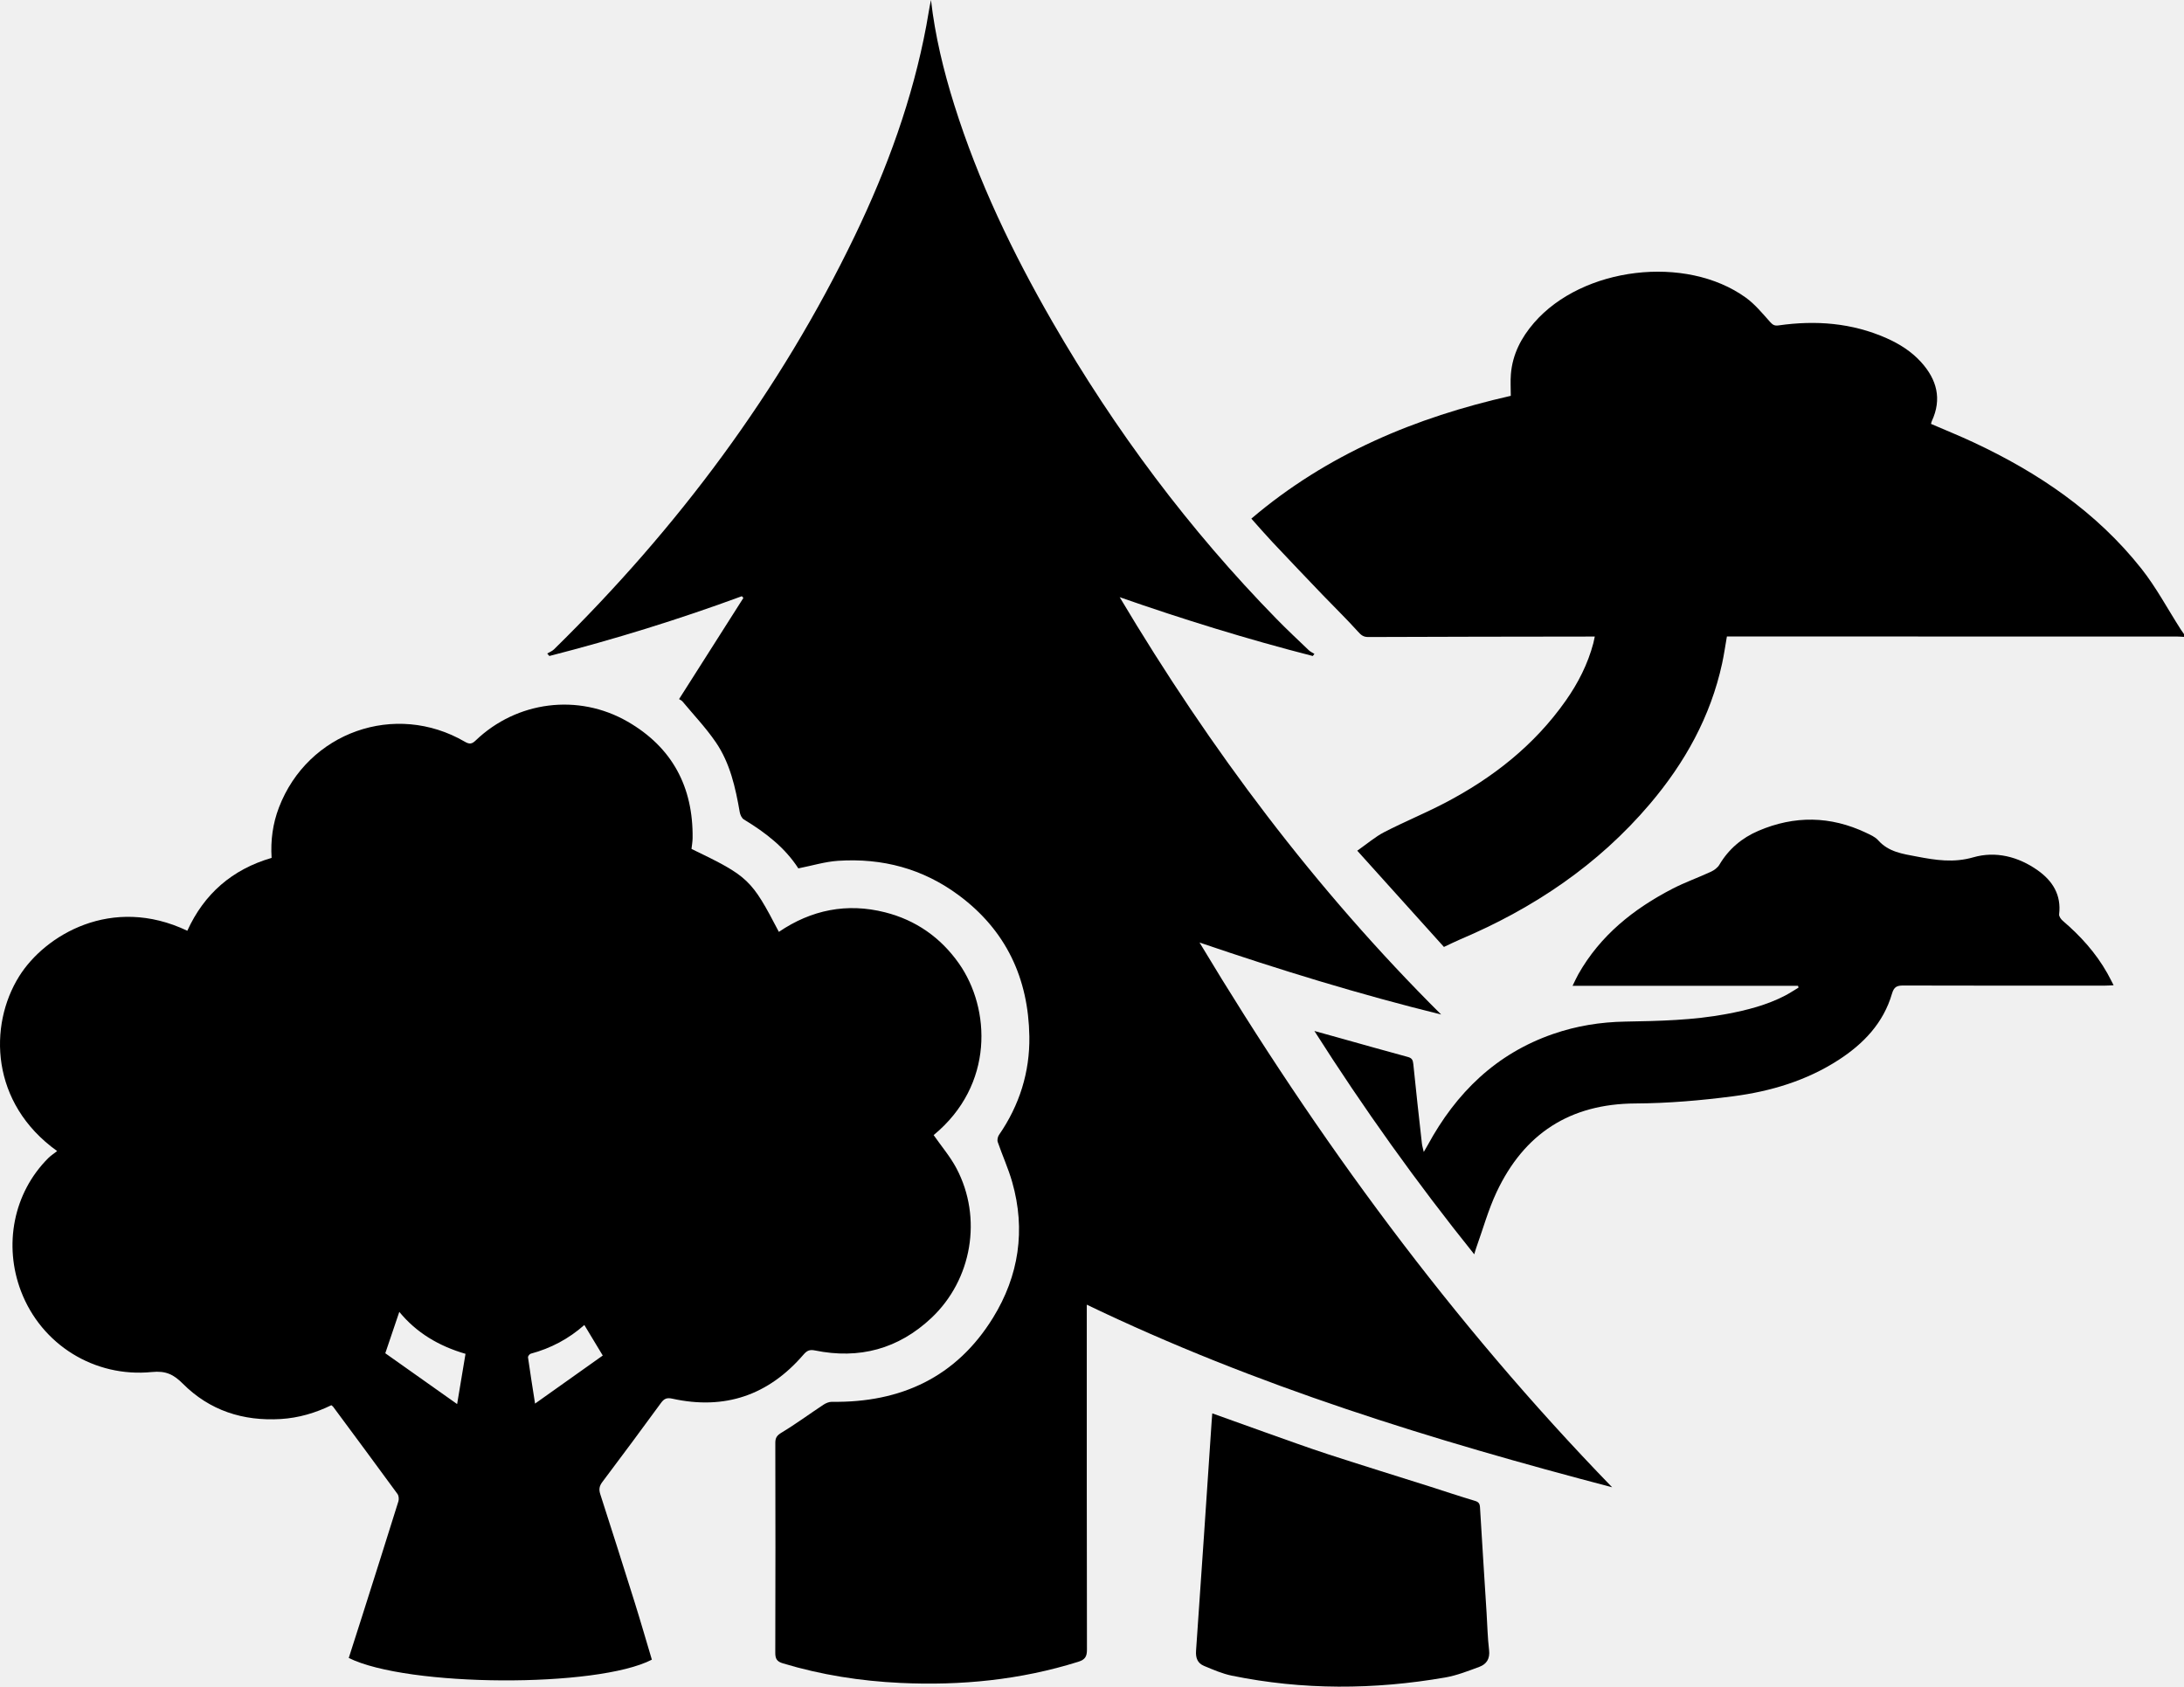
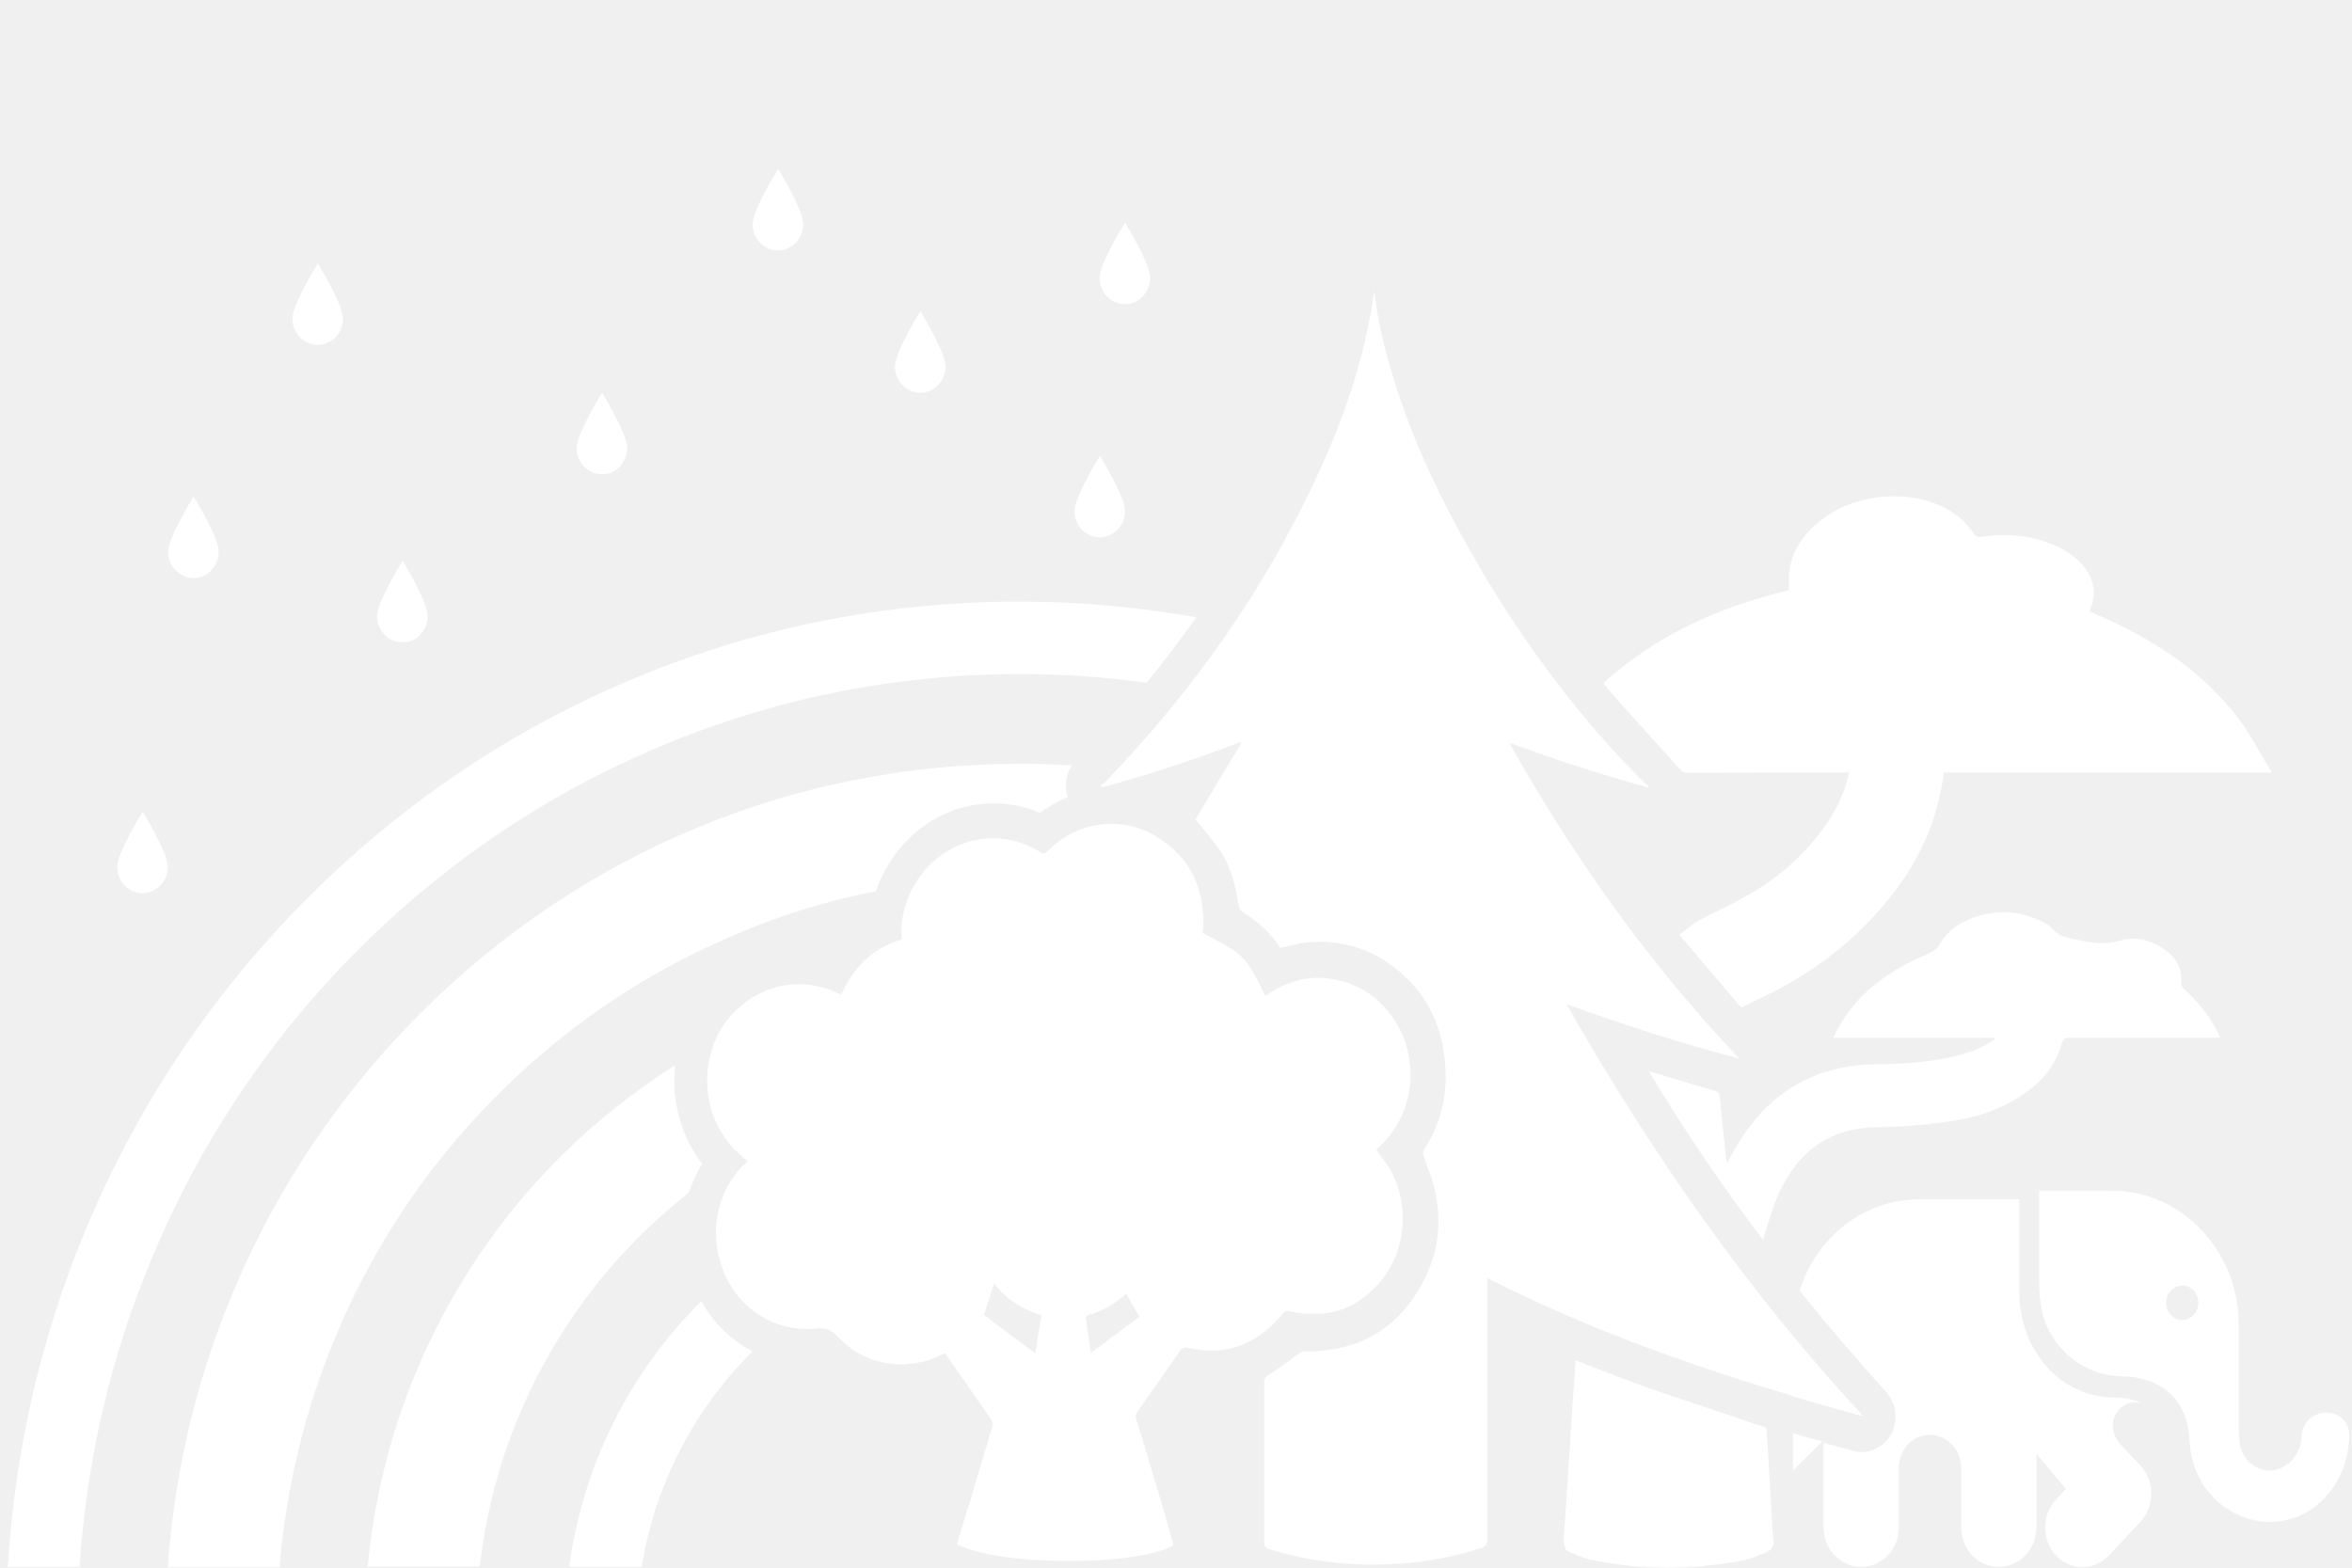
- <svg xmlns="http://www.w3.org/2000/svg" version="1.1" id="Trees-Icon_xA0_Image_1_" x="0px" y="0px" viewBox="0 0 1581.602 1221.374" enable-background="new 0 0 1581.602 1221.374" xml:space="preserve">
-   <path d="M1581.602,461.195c-1.82-0.092-3.641-0.265-5.461-0.266c-106.326-0.013-212.651-0.012-318.977-0.012c-2.14,0-4.28,0-6.583,0  c-1.194,6.801-2.095,13.22-3.467,19.537c-8.365,38.516-26.96,71.855-52.231,101.648c-37.531,44.248-84.325,75.638-137.429,98.146  c-3.518,1.491-6.937,3.214-11.796,5.479c-20.326-22.573-41.074-45.615-62.763-69.701c7.131-4.979,12.932-10.027,19.569-13.459  c14.338-7.413,29.337-13.549,43.649-21.007c34.752-18.107,64.967-41.772,87.728-74.128c8.977-12.762,16.009-26.51,20.022-41.68  c0.335-1.268,0.563-2.565,1.045-4.789c-2.45,0-4.498-0.003-6.545,0c-52.493,0.077-104.986,0.108-157.478,0.334  c-3.619,0.016-5.25-1.448-7.531-3.981c-8.214-9.119-17.048-17.676-25.548-26.541c-12.199-12.723-24.356-25.488-36.439-38.322  c-4.986-5.296-9.732-10.818-15.176-16.894c55.101-46.863,119.077-73.355,187.892-88.917c0-5.477-0.346-10.618,0.066-15.697  c1.161-14.331,7.473-26.454,16.754-37.175c35.054-40.493,109.978-49.586,153.398-18.225c6.631,4.789,12.011,11.409,17.542,17.567  c1.905,2.121,3.212,2.949,6.139,2.531c26.91-3.839,53.187-1.873,78.333,9.3c9.383,4.169,17.95,9.605,24.882,17.257  c11.417,12.603,15.249,26.689,7.76,42.78c-0.263,0.566-0.353,1.213-0.566,1.976c10.376,4.488,20.697,8.656,30.768,13.361  c46.927,21.919,89.09,50.455,121.532,91.403c10.787,13.615,19.045,29.233,28.47,43.928c0.775,1.208,1.627,2.366,2.443,3.547  C1581.602,459.861,1581.602,460.528,1581.602,461.195z" />
-   <path d="M41.382,833.531c-48.357-34.593-49.784-90.918-27.523-126.523c18.626-29.791,67.015-59.071,121.787-33.003  c12.205-26.77,32.5-44.446,61.038-52.766c-0.789-12.724,0.864-24.879,5.325-36.526c20.886-54.534,84.176-76.952,134.622-47.597  c3.383,1.969,5.118,1.7,7.891-0.956c29.681-28.418,74.145-34.239,109.959-13.62c32.26,18.573,47.558,47.252,47.084,84.389  c-0.034,2.63-0.526,5.254-0.798,7.81c41.374,19.974,43.299,21.8,63.274,60.076c23.527-15.977,49.286-21.161,76.878-14.173  c22.25,5.635,40.23,18.186,53.489,37.006c22.95,32.577,25.789,88.019-18.286,124.323c5.591,8.042,12.042,15.571,16.556,24.123  c18.887,35.774,11.289,80.54-18.178,108.284c-23.908,22.51-52.285,30.082-84.36,23.539c-3.881-0.792-5.81,0.155-8.319,3.07  c-25.284,29.37-56.981,40.217-94.923,31.851c-3.926-0.866-5.909-0.09-8.205,3.056c-14.035,19.223-28.235,38.328-42.543,57.35  c-2.146,2.853-2.545,5.345-1.472,8.679c8.358,25.964,16.653,51.948,24.804,77.977c4.364,13.937,8.406,27.975,12.582,41.933  c-39.583,20.546-176.909,19.876-219.51-1.228c3.156-9.845,6.362-19.769,9.518-29.709c8.859-27.901,17.733-55.798,26.451-83.744  c0.493-1.58,0.26-4.033-0.678-5.318c-15.407-21.098-30.981-42.073-46.53-63.067c-0.287-0.388-0.735-0.658-1.353-1.197  c-11.517,5.618-23.739,9.229-36.651,10.006c-27.311,1.646-51.495-6.132-70.964-25.645c-6.594-6.609-12.232-9.403-22.335-8.393  c-41.586,4.157-80.084-19.816-94.832-58.595C2.574,901.796,9.524,864.032,34.94,838.65  C36.817,836.776,39.109,835.318,41.382,833.531z M337.112,980.365c-19.409-5.651-35.515-15.262-47.948-30.378  c-3.479,10.271-6.745,19.914-10.146,29.956c16.893,11.951,34.16,24.167,52.023,36.805  C333.13,1004.225,335.084,992.52,337.112,980.365z M387.478,1016.404c17.012-12.078,33.096-23.497,49.026-34.807  c-4.653-7.711-8.911-14.769-13.341-22.112c-11.325,10.035-24.27,16.886-38.8,20.785c-0.876,0.235-2.106,1.854-1.992,2.663  C383.9,993.78,385.639,1004.597,387.478,1016.404z" />
-   <path d="M950.681,475.038c-47.177-12.096-93.676-26.455-139.829-42.588c65.594,110.082,141.796,211.716,232.797,302.207  c-59.123-14.577-117.204-32.403-174.976-52.133c85.47,142.257,182.972,275.125,298.793,394.471  c-129.943-34.08-258.035-73.332-380.441-132.224c0,2.661,0,4.733,0,6.804c0,80.996-0.049,161.992,0.118,242.987  c0.01,4.987-1.327,7.246-6.216,8.781c-42.02,13.185-85.076,17.397-128.872,15.336c-28.904-1.36-57.307-5.802-85.079-14.171  c-4.349-1.311-5.549-3.265-5.535-7.661c0.157-50.663,0.137-101.328,0.025-151.991c-0.008-3.81,1.229-5.461,4.637-7.511  c10.359-6.235,20.117-13.462,30.223-20.131c1.755-1.159,4.071-2.127,6.112-2.097c49.9,0.725,90.137-17.848,116.687-60.887  c18.705-30.322,23.793-63.583,13.867-98.313c-2.811-9.834-7.11-19.236-10.448-28.932c-0.505-1.466-0.013-3.821,0.906-5.151  c14.852-21.479,22.389-45.581,21.981-71.325c-0.664-41.884-16.733-76.715-51.157-102.236  c-26.058-19.319-55.327-26.986-87.232-24.936c-9.519,0.612-18.89,3.523-28.903,5.494c-9.775-15.168-23.933-26.035-39.461-35.428  c-1.522-0.921-2.636-3.367-2.967-5.273c-3.092-17.799-6.994-35.476-17.303-50.578c-7.153-10.479-16.016-19.793-24.165-29.586  c-0.616-0.74-1.63-1.148-2.477-1.722c15.786-24.826,31.182-49.038,46.578-73.25c-0.365-0.419-0.73-0.839-1.095-1.258  c-45.746,16.841-92.235,31.222-139.42,43.298c-0.511-0.595-1.021-1.19-1.532-1.786c1.652-1.003,3.575-1.73,4.918-3.048  c89.397-87.71,163.517-186.576,217.939-299.687c23.347-48.525,41.72-98.838,51.678-151.959C671.984,12.4,672.852,6.193,674.192,0  c2.98,25.974,9.091,51.184,16.893,76.021c17.369,55.297,42.294,107.197,71.183,157.254c45.194,78.31,98.897,150.252,162.184,214.925  c7.573,7.739,15.484,15.149,23.311,22.635c1.161,1.11,2.727,1.796,4.106,2.678C951.473,474.023,951.077,474.53,950.681,475.038z" />
-   <path d="M1067.617,908.299c-41.73-51.956-80.041-105.567-115.771-161.727c6.074,1.689,12.15,3.372,18.223,5.067  c16.48,4.601,32.937,9.284,49.455,13.743c2.964,0.8,3.67,2.211,3.961,5.128c1.914,19.211,4.088,38.396,6.228,57.584  c0.194,1.737,0.748,3.433,1.348,6.096c1.263-2.188,2.092-3.553,2.854-4.955c20.556-37.85,49.507-66.235,90.911-80.529  c16.834-5.812,34.227-8.615,51.996-8.92c24.668-0.423,49.318-0.95,73.666-5.532c14.614-2.75,28.961-6.402,42.256-13.313  c3.329-1.73,6.464-3.833,9.688-5.764c-0.104-0.434-0.209-0.867-0.314-1.301c-54.104,0-108.207,0-163.307,0  c1.729-3.491,2.838-6.027,4.194-8.422c15.925-28.133,40.047-47.339,68.22-61.902c8.998-4.651,18.64-8.043,27.848-12.312  c2.342-1.086,4.81-2.934,6.092-5.1c6.72-11.352,16.321-19.399,28.223-24.499c26.077-11.173,52.14-10.832,77.871,1.356  c3.142,1.488,6.656,2.99,8.873,5.485c7.579,8.526,17.708,9.832,28.048,11.798c13.671,2.599,26.542,4.652,40.835,0.538  c16.135-4.644,32.504-0.56,46.575,9.369c10.892,7.686,17.255,17.843,15.58,31.923c-0.174,1.465,1.352,3.578,2.673,4.706  c12.784,10.904,23.9,23.196,32.205,37.888c1.467,2.596,2.771,5.285,4.583,8.762c-2.554,0.113-4.439,0.27-6.325,0.27  c-48.657,0.013-97.313,0.068-145.97-0.082c-4.618-0.014-6.755,0.958-8.199,5.897c-6.201,21.212-20.522,36.236-38.638,47.967  c-23.271,15.071-49.337,22.817-76.401,26.341c-23.397,3.047-47.094,5.086-70.67,5.2c-47.511,0.232-80.703,21.836-100.621,64.171  c-6.06,12.881-9.885,26.814-14.716,40.272C1068.599,904.87,1068.232,906.282,1067.617,908.299z" />
-   <path d="M877.905,1023.477c12.935,4.64,25.552,9.218,38.205,13.693c15.18,5.369,30.303,10.919,45.608,15.911  c24.622,8.031,49.378,15.653,74.067,23.481c10.757,3.411,21.441,7.063,32.262,10.25c2.833,0.834,3.574,2.057,3.735,4.767  c1.514,25.446,3.16,50.883,4.763,76.324c0.566,8.979,0.735,18.004,1.805,26.922c0.751,6.268-1.755,10.252-7.064,12.216  c-8.088,2.993-16.274,6.233-24.709,7.695c-51.536,8.931-103.104,9.193-154.482-1.31c-6.925-1.416-13.6-4.336-20.176-7.078  c-4.583-1.911-6.144-5.642-5.77-10.944c3.919-55.507,7.59-111.032,11.333-166.552  C877.593,1027.21,877.739,1025.569,877.905,1023.477z" />
+ <svg xmlns="http://www.w3.org/2000/svg" version="1.1" id="Trees-Icon_xA0_Image_1_" x="0px" y="0px" viewBox="6 196 600 400" enable-background="new 6 196 600 400" xml:space="preserve">
+   <g>
+     <path fill="#FFFFFF" d="M311.2,353.5c-14.8-2.6-29.9-4-45.1-4c-34.9,0-68.8,6.9-100.7,20.6c-30.8,13.2-58.4,32.2-82.2,56.3   c-23.7,24.1-42.4,52.2-55.4,83.5c-11.4,27.4-18,56.2-19.8,85.9h18.3c1.8-27.2,7.9-53.6,18.4-78.7c12.1-29.1,29.4-55.2,51.5-77.6   s47.8-40,76.4-52.3c29.6-12.7,61.1-19.2,93.5-19.2c10.9,0,21.7,0.7,32.4,2.2C303,364.7,307.2,359.1,311.2,353.5z" />
+     <path fill="#FFFFFF" d="M229.4,423.4c0.1-0.2,0.1-0.3,0.2-0.5c2.4-6.6,6.6-12.2,12-16.1c5.3-3.8,11.5-5.8,17.9-5.8   c4,0,8.1,0.8,11.8,2.4c2.2-1.6,4.6-3,7.1-4c-0.5-1.4-0.6-2.9-0.4-4.4c0.2-1.3,0.7-2.6,1.4-3.7c-4.4-0.3-8.9-0.4-13.4-0.4   c-57.2,0-111.2,22.4-152.2,63.1c-38.3,38.1-61.2,88.1-65,141.9h28.5c1.7-20.2,6.4-39.9,14.2-58.6c9.5-22.9,23.2-43.5,40.6-61.1   c17.4-17.7,37.7-31.5,60.2-41.2C204.4,429.7,216.7,425.9,229.4,423.4z" />
+     <path fill="#FFFFFF" d="M194.1,538.4c-3.8-2.7-6.9-6.3-9.2-10.4c-18.5,18.4-30.2,42.1-33.7,67.8h18.5c3.5-21.5,13.7-40.6,28.3-55   C196.6,540.1,195.3,539.3,194.1,538.4z" />
+     <path fill="#FFFFFF" d="M185.1,492.9c-0.9-1.1-1.7-2.3-2.4-3.6c-2.2-3.8-3.6-7.9-4.3-12.3c-0.5-3-0.5-6.1-0.2-9.2   c-10.1,6.4-19.6,13.9-28.4,22.5c-28.7,28.3-46.2,65.4-50,105.4h28.6c1.5-13.2,4.8-26.1,10-38.5c7-16.7,17-31.8,29.7-44.7   c4.3-4.4,8.9-8.4,13.6-12.2C182.6,497.8,183.7,495.3,185.1,492.9z" />
+   </g>
+   <g>
+     <path fill="#FFFFFF" d="M463.4,537.1v15.2c5.8,1.7,11.7,3.4,17.5,5C474.9,550.7,469.1,544,463.4,537.1z" />
+     <path fill="#FFFFFF" d="M463.4,561.7v9.5l7.5-7.4C468.3,563.1,465.8,562.4,463.4,561.7z" />
+     <path fill="#FFFFFF" d="M551.9,569.8l-4.8-5.1c-1.2-1.3-2.1-2.9-2.1-4.9c0-3.3,2.6-6,5.7-6c0.5,0,1.1,0.1,1.6,0.2   c-2.1-1-4.4-1.4-6.6-1.4l0,0c-14.5,0-24.5-12.3-24.6-27.1c0-7.8,0-15.7,0-23.5h-25.4c-14.3,0-26.4,9.8-30.6,23.3   c7.2,9,14.5,17.5,22,25.8c2.7,2.9,3.2,7.4,1.3,10.9c-1.6,2.8-4.4,4.5-7.4,4.5c-0.7,0-1.5-0.1-2.2-0.3c-2.6-0.7-5.1-1.4-7.6-2.1   v21.6c0,5.6,4.3,10.1,9.6,10.1c5.3,0,9.6-4.5,9.6-10.1v-15.6c0.2-4.4,3.6-8,7.9-8c4.2,0,7.8,3.6,8,8v15.6c0,5.6,4.3,10.1,9.6,10.1   c5.3,0,9.6-4.5,9.6-10.1v-18.8l7.5,9l-2.5,2.7c-3.7,4-3.7,10.3,0,14.3c3.7,3.9,9.8,3.9,13.5,0l8.2-8.8   C555.7,580.1,555.7,573.7,551.9,569.8z" />
+   </g>
+   <path fill="#FFFFFF" d="M405.6,452.2c14.6,5.3,29.2,10,44.1,13.9c-22.9-24.1-42.2-51.2-58.7-80.6c11.6,4.3,23.4,8.1,35.3,11.4  c0.1-0.1,0.2-0.3,0.3-0.4c-0.3-0.2-0.7-0.4-1-0.7c-2-2-4-4-5.9-6c-16-17.2-29.5-36.4-40.9-57.3c-7.3-13.3-13.6-27.2-17.9-41.9  c-2-6.6-3.5-13.3-4.3-20.3c-0.3,1.7-0.6,3.3-0.8,4.9c-2.5,14.2-7.1,27.6-13,40.5c-13.7,30.2-32.4,56.5-54.9,79.9  c-0.3,0.4-0.8,0.5-1.2,0.8c0.1,0.2,0.3,0.3,0.4,0.5c11.9-3.2,23.6-7.1,35.2-11.5c0.1,0.1,0.2,0.2,0.3,0.3  c-3.9,6.5-7.8,12.9-11.7,19.5c0.2,0.2,0.5,0.3,0.6,0.5c2.1,2.6,4.3,5.1,6.1,7.9c2.6,4,3.6,8.7,4.4,13.5c0.1,0.5,0.4,1.2,0.7,1.4  c3.9,2.5,7.5,5.4,9.9,9.4c2.5-0.5,4.9-1.3,7.3-1.5c0.8-0.1,1.7-0.1,2.5-0.1c7.1,0,13.6,2.1,19.5,6.7c8.7,6.8,12.7,16.1,12.9,27.3  c0.1,6.9-1.8,13.3-5.5,19c-0.2,0.4-0.4,1-0.2,1.4c0.8,2.6,1.9,5.1,2.6,7.7c2.5,9.3,1.2,18.1-3.5,26.2c-6.6,11.3-16.5,16.2-28.7,16.2  c-0.2,0-0.5,0-0.7,0l0,0c-0.5,0-1.1,0.3-1.5,0.6c-2.5,1.8-5,3.7-7.6,5.4c-0.9,0.5-1.2,1-1.2,2c0,13.5,0,27,0,40.5  c0,1.2,0.3,1.7,1.4,2c7,2.2,14.2,3.4,21.5,3.8c1.8,0.1,3.5,0.1,5.2,0.1c9.2,0,18.3-1.3,27.2-4.2c1.2-0.4,1.6-1,1.6-2.3  c0-21.6,0-43.2,0-64.8c0-0.6,0-1.1,0-1.8c30.9,15.7,63.2,26.2,95.9,35.2C451.8,525.5,427.2,490.1,405.6,452.2z" />
+   <path fill="#FFFFFF" d="M356.7,524.6c7.4-7.4,9.3-19.3,4.6-28.9c-1.1-2.3-2.8-4.3-4.2-6.4c11.1-9.7,10.4-24.5,4.6-33.1  c-3.3-5-7.9-8.4-13.5-9.9c-2-0.5-4-0.8-6-0.8c-4.7,0-9.2,1.6-13.4,4.6c-5-10.2-5.5-10.7-16-16c0.1-0.7,0.2-1.4,0.2-2.1  c0.1-9.9-3.7-17.5-11.9-22.5c-3.6-2.2-7.6-3.3-11.6-3.3c-5.9,0-11.7,2.4-16.2,6.9c-0.4,0.4-0.7,0.6-1.1,0.6c-0.3,0-0.6-0.1-0.9-0.3  c-3.8-2.4-7.9-3.5-12-3.5c-9.4,0-18.3,6-22,16.1c-1.1,3.1-1.5,6.3-1.3,9.7c-7.2,2.2-12.3,6.9-15.4,14.1c-3.8-1.9-7.4-2.7-10.8-2.7  c-9.1,0-16.5,5.7-19.9,11.5c-5.6,9.5-5.3,24.5,6.9,33.7c-0.6,0.5-1.2,0.9-1.6,1.4c-6.4,6.8-8.2,16.8-5,25.7  c3.4,9.6,12,15.7,21.6,15.7c0.8,0,1.6,0,2.4-0.1c0.3,0,0.7-0.1,1-0.1c2,0,3.2,0.8,4.7,2.3c4.5,4.8,10,6.9,16.1,6.9  c0.6,0,1.2,0,1.8-0.1c3.3-0.2,6.3-1.2,9.2-2.7c0.2,0.1,0.3,0.2,0.3,0.3c3.9,5.6,7.8,11.2,11.7,16.8c0.2,0.3,0.3,1,0.2,1.4  c-2.2,7.4-4.4,14.9-6.7,22.3c-0.8,2.6-1.6,5.3-2.4,7.9c5.5,2.9,17.2,4.3,28.7,4.3c11,0,21.7-1.3,26.6-4c-1.1-3.7-2.1-7.5-3.2-11.2  c-2.1-6.9-4.1-13.9-6.3-20.8c-0.3-0.9-0.2-1.6,0.4-2.3c3.6-5.1,7.2-10.2,10.7-15.3c0.4-0.6,0.8-0.9,1.4-0.9c0.2,0,0.4,0,0.7,0.1  c2.1,0.5,4.1,0.7,6,0.7c6.9,0,12.9-3.1,17.9-9.2c0.5-0.6,0.9-0.9,1.5-0.9c0.2,0,0.4,0,0.6,0.1c1.9,0.4,3.7,0.6,5.4,0.6  C346.7,531.5,352,529.3,356.7,524.6z M270.1,541.3c-4.5-3.4-8.9-6.6-13.1-9.8c0.9-2.7,1.7-5.2,2.6-8c3.1,4,7.2,6.6,12.1,8.1  C271.1,534.8,270.6,537.9,270.1,541.3z M284.3,541.2c-0.5-3.1-0.9-6-1.3-8.9c0-0.2,0.3-0.6,0.5-0.7c3.7-1,6.9-2.9,9.8-5.5  c1.1,2,2.2,3.8,3.4,5.9C292.6,534.9,288.6,538,284.3,541.2z" />
+   <g>
+     <g>
+       <path fill="#FFFFFF" d="M585.4,393.2c-0.5,0-0.9-0.1-1.4-0.1c-26.8,0-53.6,0-80.4,0c-0.5,0-1.1,0-1.7,0c-0.3,1.8-0.5,3.5-0.9,5.2    c-2.1,10.3-6.8,19.2-13.2,27.1c-9.5,11.8-21.3,20.2-34.6,26.2c-0.9,0.4-1.7,0.9-3,1.5c-5.1-6-10.4-12.2-15.8-18.6    c1.8-1.3,3.3-2.7,4.9-3.6c3.6-2,7.4-3.6,11-5.6c8.8-4.8,16.4-11.1,22.1-19.8c2.3-3.4,4-7.1,5-11.1c0.1-0.3,0.1-0.7,0.3-1.3    c-0.6,0-1.1,0-1.7,0c-13.2,0-26.5,0-39.7,0.1c-0.9,0-1.3-0.4-1.9-1.1c-2.1-2.4-4.3-4.7-6.4-7.1c-3.1-3.4-6.1-6.8-9.2-10.2    c-1.3-1.4-2.5-2.9-3.8-4.5c13.9-12.5,30-19.6,47.4-23.7c0-1.5-0.1-2.8,0-4.2c0.3-3.8,1.9-7.1,4.2-9.9c8.8-10.8,27.7-13.2,38.7-4.9    c1.7,1.3,3,3,4.4,4.7c0.5,0.6,0.8,0.8,1.5,0.7c6.8-1,13.4-0.5,19.7,2.5c2.4,1.1,4.5,2.6,6.3,4.6c2.9,3.4,3.8,7.1,2,11.4    c-0.1,0.2-0.1,0.3-0.1,0.5c2.6,1.2,5.2,2.3,7.8,3.6c11.8,5.8,22.5,13.4,30.6,24.4c2.7,3.6,4.8,7.8,7.2,11.7    c0.2,0.3,0.4,0.6,0.6,0.9C585.4,392.8,585.4,393,585.4,393.2z" />
+     </g>
+     <g>
+       <path fill="#FFFFFF" d="M455.8,512.4c-10.5-13.8-20.2-28.1-29.2-43.1c1.5,0.5,3.1,0.9,4.6,1.4c4.2,1.2,8.3,2.5,12.5,3.7    c0.7,0.2,0.9,0.6,1,1.4c0.5,5.1,1,10.2,1.6,15.4c0,0.5,0.2,0.9,0.3,1.6c0.3-0.6,0.5-0.9,0.7-1.3c5.2-10.1,12.5-17.7,22.9-21.5    c4.2-1.5,8.6-2.3,13.1-2.4c6.2-0.1,12.4-0.3,18.6-1.5c3.7-0.7,7.3-1.7,10.7-3.5c0.8-0.5,1.6-1,2.4-1.5c0-0.1-0.1-0.2-0.1-0.3    c-13.6,0-27.3,0-41.2,0c0.4-0.9,0.7-1.6,1.1-2.2c4-7.5,10.1-12.6,17.2-16.5c2.3-1.2,4.7-2.1,7-3.3c0.6-0.3,1.2-0.8,1.5-1.4    c1.7-3,4.1-5.2,7.1-6.5c6.6-3,13.1-2.9,19.6,0.4c0.8,0.4,1.7,0.8,2.2,1.5c1.9,2.3,4.5,2.6,7.1,3.1c3.4,0.7,6.7,1.2,10.3,0.1    c4.1-1.2,8.2-0.1,11.7,2.5c2.7,2,4.4,4.8,3.9,8.5c0,0.4,0.3,1,0.7,1.3c3.2,2.9,6,6.2,8.1,10.1c0.4,0.7,0.7,1.4,1.2,2.3    c-0.6,0-1.1,0.1-1.6,0.1c-12.3,0-24.5,0-36.8,0c-1.2,0-1.7,0.3-2.1,1.6c-1.6,5.7-5.2,9.7-9.7,12.8c-5.9,4-12.4,6.1-19.3,7    c-5.9,0.8-11.9,1.4-17.8,1.4c-12,0.1-20.3,5.8-25.4,17.1c-1.5,3.4-2.5,7.1-3.7,10.7C456,511.4,455.9,511.8,455.8,512.4z" />
+     </g>
+     <g>
+       <path fill="#FFFFFF" d="M407.9,543.1c3.3,1.2,6.4,2.5,9.6,3.7c3.8,1.4,7.6,2.9,11.5,4.2c6.2,2.1,12.4,4.2,18.7,6.3    c2.7,0.9,5.4,1.9,8.1,2.7c0.7,0.2,0.9,0.5,0.9,1.3c0.4,6.8,0.8,13.6,1.2,20.3c0.1,2.4,0.2,4.8,0.5,7.2c0.2,1.7-0.4,2.7-1.8,3.3    c-2,0.8-4.1,1.7-6.2,2.1c-13,2.4-26,2.5-38.9-0.3c-1.7-0.4-3.4-1.2-5.1-1.9c-1.2-0.5-1.5-1.5-1.5-2.9c1-14.8,1.9-29.6,2.9-44.4    C407.9,544.1,407.9,543.6,407.9,543.1z" />
+     </g>
+   </g>
+   <path fill="#FFFFFF" d="M61.8,336.8c0,3.7-2.9,6.7-6.4,6.7c-3.6,0-6.5-3-6.5-6.7s6.5-14.1,6.5-14.1S61.8,333.1,61.8,336.8" />
+   <path fill="#FFFFFF" d="M247.2,289.5c0,3.7-2.9,6.7-6.4,6.7c-3.6,0-6.5-3-6.5-6.7s6.5-14.1,6.5-14.1S247.2,285.8,247.2,289.5" />
+   <path fill="#FFFFFF" d="M293,326.4c0,3.7-2.9,6.7-6.4,6.7c-3.6,0-6.5-3-6.5-6.7s6.5-14.1,6.5-14.1S293,322.7,293,326.4" />
+   <path fill="#FFFFFF" d="M299.4,266.9c0,3.7-2.9,6.7-6.4,6.7c-3.6,0-6.5-3-6.5-6.7s6.5-14.1,6.5-14.1S299.4,263.2,299.4,266.9" />
+   <path fill="#FFFFFF" d="M166,310.3c0,3.7-2.9,6.7-6.4,6.7c-3.6,0-6.5-3-6.5-6.7c0-3.7,6.5-14.1,6.5-14.1S166,306.6,166,310.3" />
+   <path fill="#FFFFFF" d="M48.8,417.2c0,3.7-2.9,6.7-6.4,6.7c-3.6,0-6.5-3-6.5-6.7c0-3.7,6.5-14.1,6.5-14.1S48.8,413.5,48.8,417.2" />
+   <path fill="#FFFFFF" d="M93.5,277.3c0,3.7-2.9,6.7-6.4,6.7c-3.6,0-6.5-3-6.5-6.7s6.5-14.1,6.5-14.1S93.5,273.6,93.5,277.3" />
+   <path fill="#FFFFFF" d="M115.1,353.2c0,3.7-2.9,6.7-6.4,6.7c-3.6,0-6.5-3-6.5-6.7s6.5-14.1,6.5-14.1S115.1,349.5,115.1,353.2" />
+   <path fill="#FFFFFF" d="M210.9,253.2c0,3.7-2.9,6.7-6.4,6.7c-3.6,0-6.5-3-6.5-6.7c0-3.7,6.5-14.1,6.5-14.1S210.9,249.5,210.9,253.2" />
+   <path fill="#FFFFFF" d="M593.1,562.7c-0.3,6.5-7,10.9-12.4,7.1c-3.3-2.3-3.6-5.9-3.6-9.6v-26.3c0-18.8-14.6-34.1-32.4-34.1H544  h-17.8c0,6.5,0,13,0,19.5c0,5-0.2,9.9,1.8,14.7c3.5,8.2,11.3,13.2,19.7,13.2l0,0c4.1,0,8.7,1.4,11.8,4.3c3.3,3,4.6,6.9,5,11.1v0.2  c0.1,2.4,0.4,4.7,1.3,7.3c3.2,9.6,12.7,15.4,22.1,14c10.2-1.6,16.9-10.7,17.4-21.2C605.8,554.3,593.5,554.3,593.1,562.7z   M562.7,532.8c-2.3,0-4.1-2-4.1-4.4c0-2.4,1.9-4.4,4.1-4.4c2.3,0,4.1,2,4.1,4.4C566.8,530.8,565,532.8,562.7,532.8z" />
</svg>
